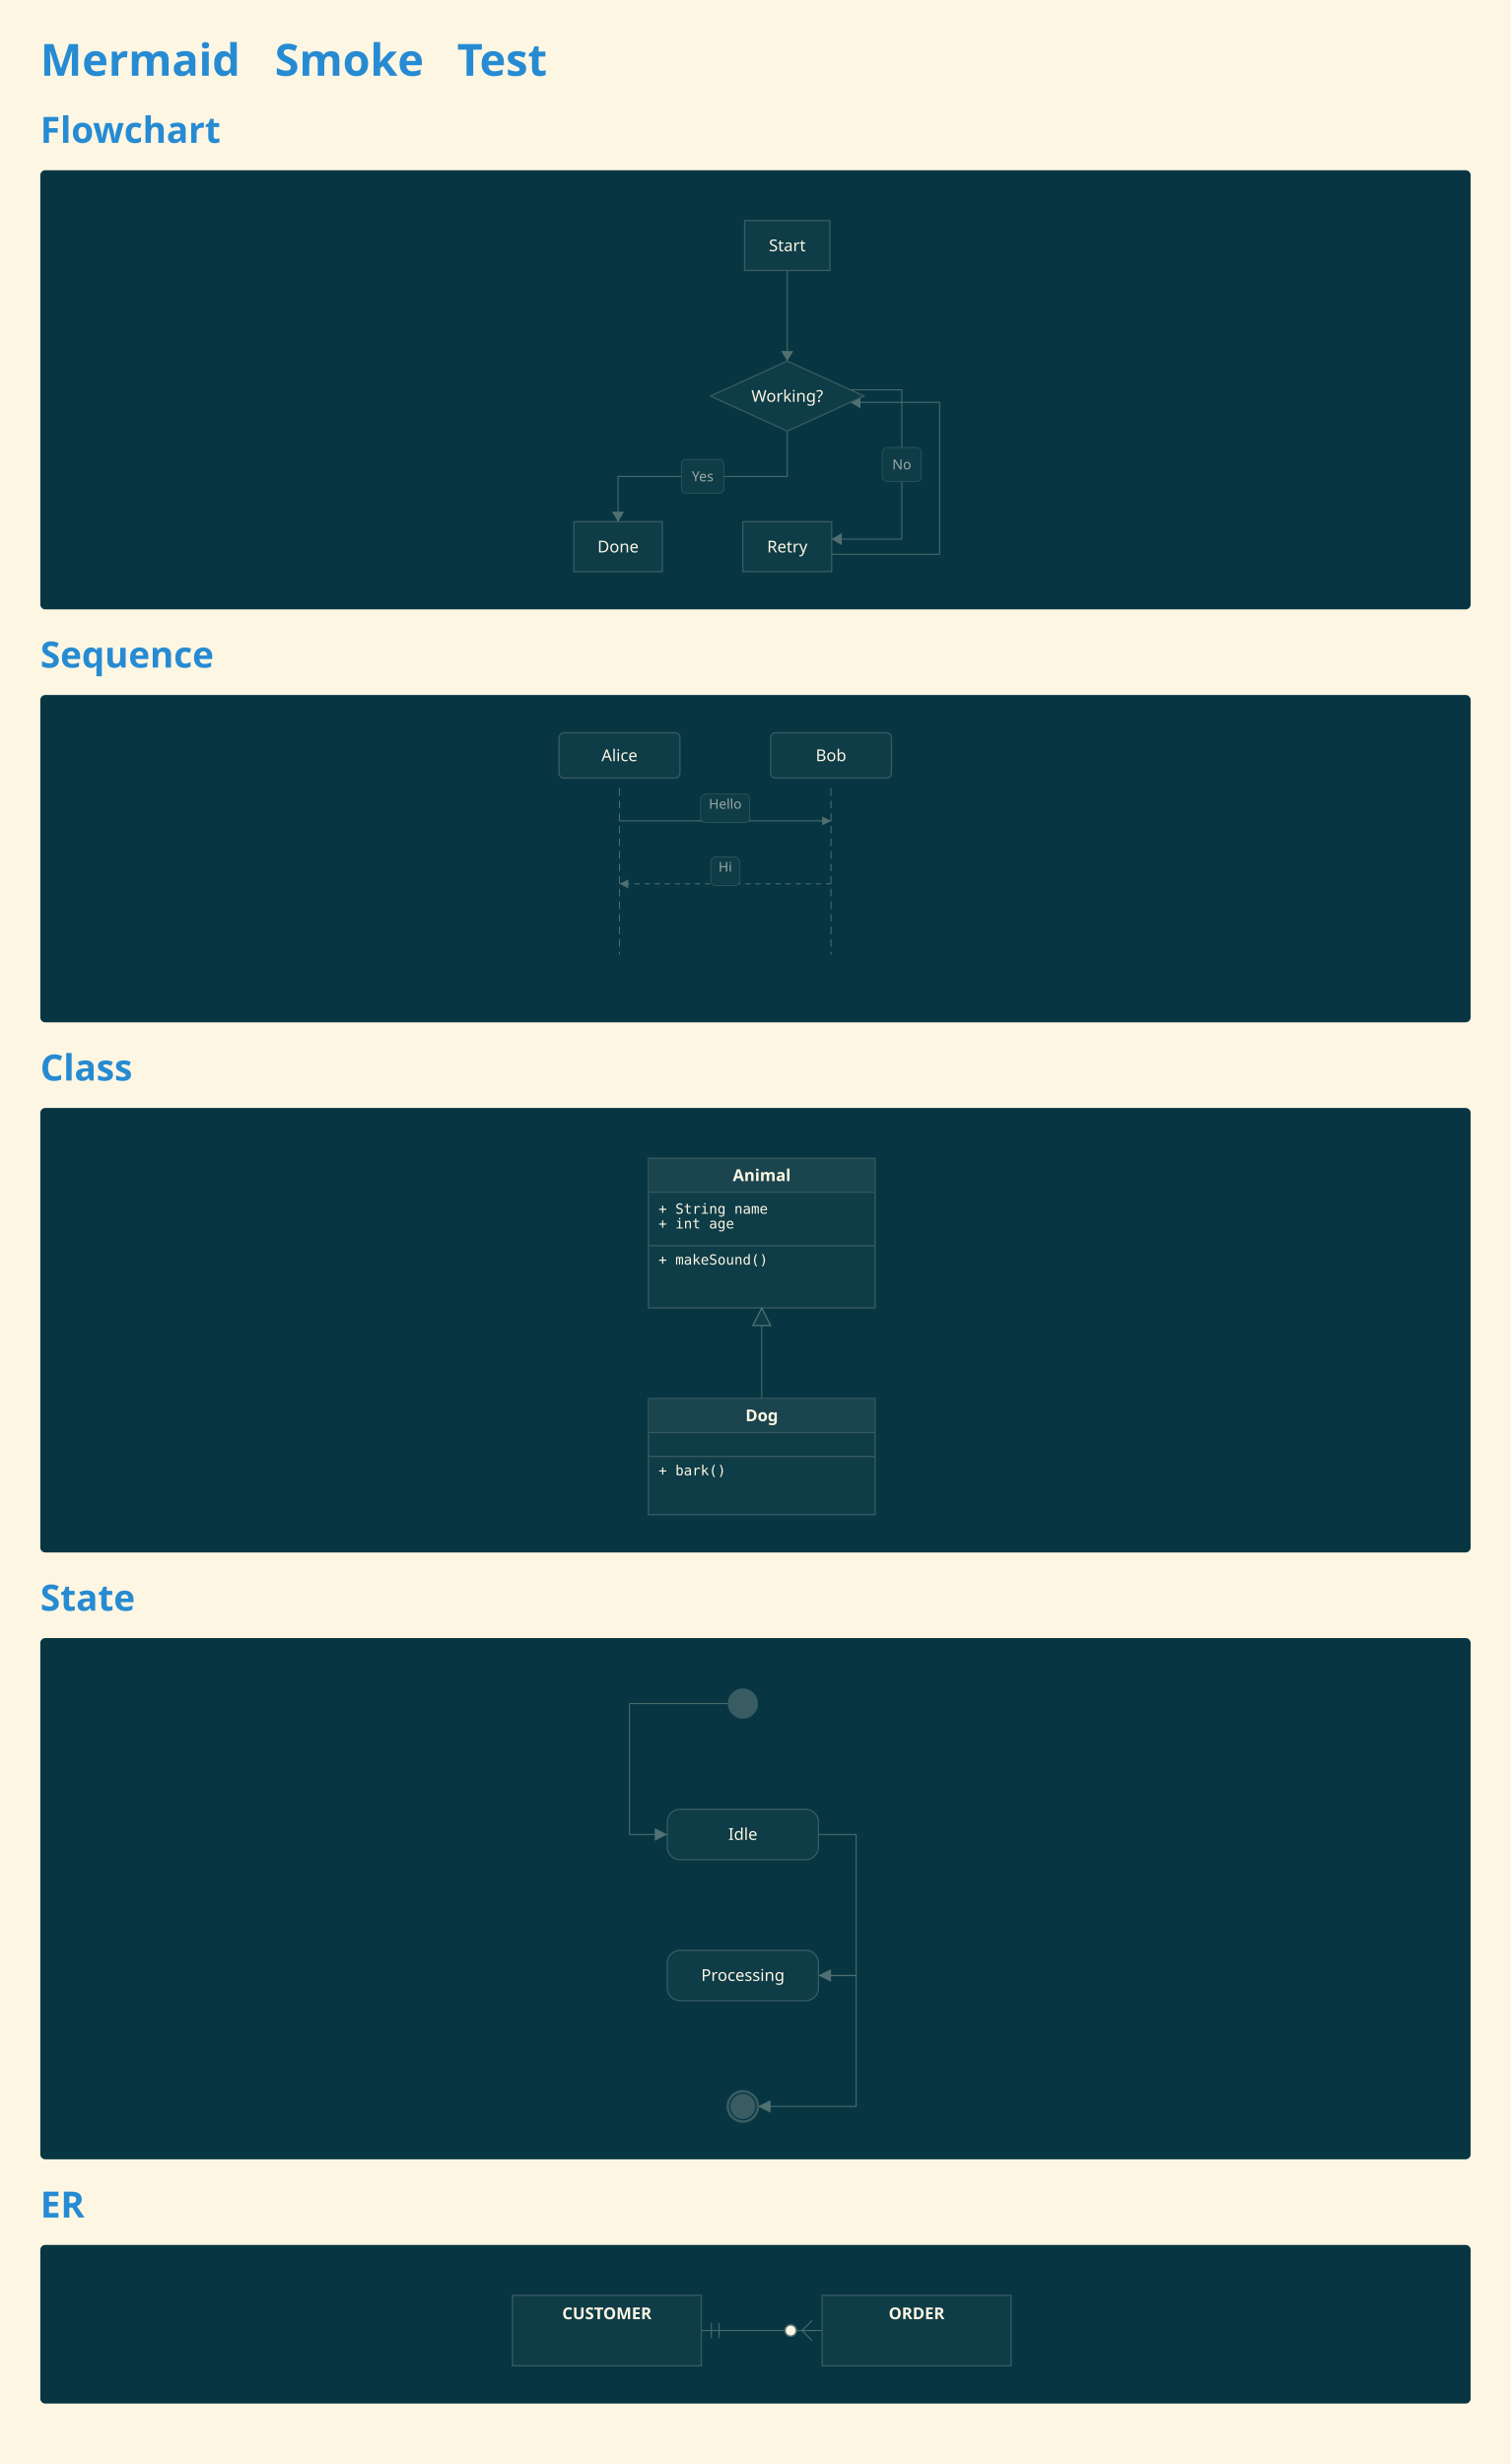
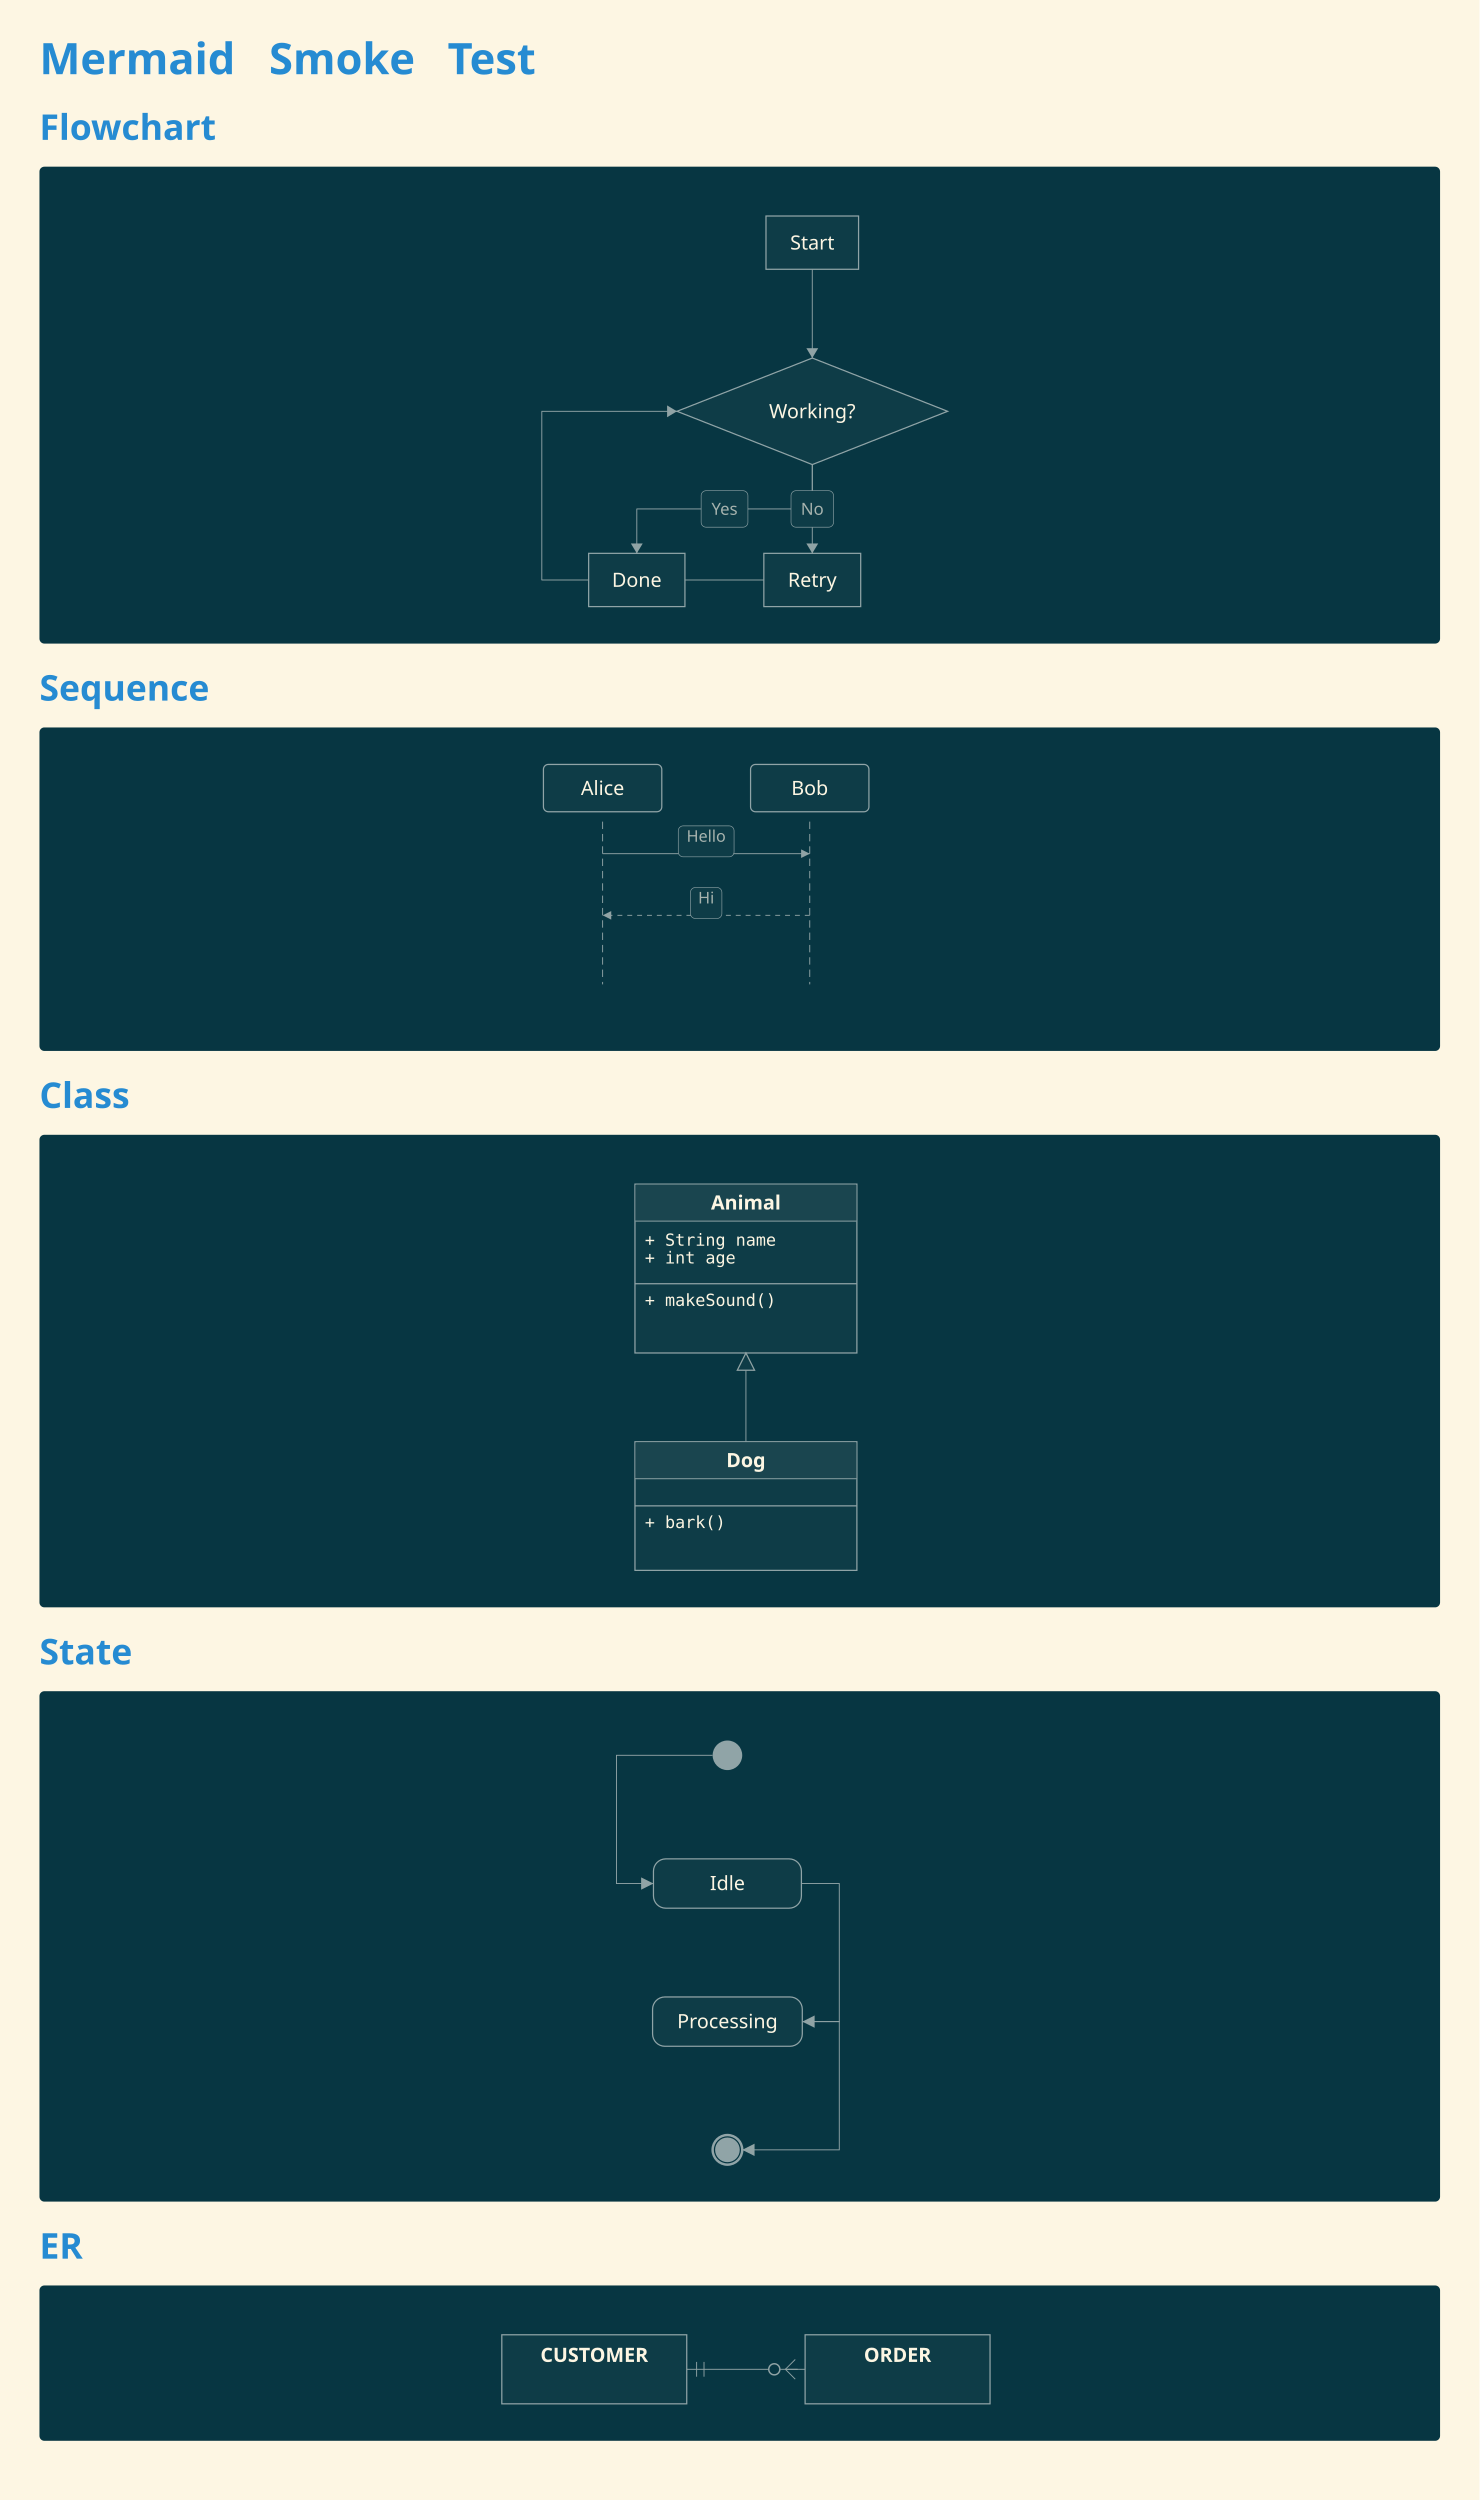
- <svg xmlns="http://www.w3.org/2000/svg" font-optical-sizing="none" viewBox="0 0 1200 1957.04" width="1200" height="1957.04">
+ <svg xmlns="http://www.w3.org/2000/svg" font-optical-sizing="none" viewBox="0 0 1200 2027.68" width="1200" height="2027.68">
  <rect width="100%" height="100%" fill="#fdf6e3" />
  <text x="32.00" y="60.16" font-family="sans-serif" font-size="35.20" fill="#268bd2" font-weight="700">Mermaid</text>
  <text x="218.21" y="60.16" font-family="sans-serif" font-size="35.20" fill="#268bd2" font-weight="700">Smoke</text>
  <text x="363.01" y="60.16" font-family="sans-serif" font-size="35.20" fill="#268bd2" font-weight="700">Test</text>
  <text x="32.00" y="113.44" font-family="sans-serif" font-size="28.80" fill="#268bd2" font-weight="700">Flowchart</text>
-   <rect x="32.00" y="135.20" width="1136.00" height="348.80" rx="4.00" fill="#073642" />
-   <g transform="translate(425.77, 145.20) scale(1)">
-     <polyline points="199.49,69.60 199.49,141.60" fill="none" stroke="#517072" stroke-width="0.75" stroke-linecap="round" stroke-linejoin="round" />
-     <polygon points="199.49,141.60 204.29,133.60 194.69,133.60" fill="#517072" />
-     <polyline points="199.49,197.20 199.49,233.20 65.10,233.20 65.10,269.20" fill="none" stroke="#517072" stroke-width="0.75" stroke-linecap="round" stroke-linejoin="round" />
-     <polygon points="65.10,269.20 69.90,261.20 60.30,261.20" fill="#517072" />
-     <polyline points="249.63,164.47 290.45,164.47 290.45,283.00 234.78,283.00" fill="none" stroke="#517072" stroke-width="0.75" stroke-linecap="round" stroke-linejoin="round" />
-     <polygon points="234.78,283.00 242.78,287.80 242.78,278.20" fill="#517072" />
-     <polyline points="234.78,295.00 320.45,295.00 320.45,174.33 249.63,174.33" fill="none" stroke="#517072" stroke-width="0.75" stroke-linecap="round" stroke-linejoin="round" />
-     <polygon points="249.63,174.33 257.63,179.13 257.63,169.53" fill="#517072" />
-     <rect x="115.38" y="219.68" width="33.84" height="27.05" rx="4" fill="#0e3c47" stroke="#385c62" stroke-width="0.5" />
-     <text x="132.30" y="233.20" dy="0.35em" font-family="sans-serif" font-size="11.1" fill="#9ba9a3" text-anchor="middle">Yes</text>
-     <rect x="274.94" y="210.21" width="31.03" height="27.05" rx="4" fill="#0e3c47" stroke="#385c62" stroke-width="0.5" />
-     <text x="290.45" y="223.73" dy="0.35em" font-family="sans-serif" font-size="11.1" fill="#9ba9a3" text-anchor="middle">No</text>
-     <rect x="165.61" y="30.00" width="67.76" height="39.60" fill="#0e3c47" stroke="#385c62" stroke-width="1" />
-     <text x="199.49" y="49.80" dy="0.35em" font-family="sans-serif" font-size="13.0" font-weight="500" fill="#fdf6e3" text-anchor="middle">Start</text>
-     <polygon points="199.49,141.60 260.45,169.40 199.49,197.20 138.53,169.40" fill="#0e3c47" stroke="#385c62" stroke-width="1" />
-     <text x="199.49" y="169.40" dy="0.35em" font-family="sans-serif" font-size="13.0" font-weight="500" fill="#fdf6e3" text-anchor="middle">Working?</text>
-     <rect x="30.00" y="269.20" width="70.20" height="39.60" fill="#0e3c47" stroke="#385c62" stroke-width="1" />
-     <text x="65.10" y="289.00" dy="0.35em" font-family="sans-serif" font-size="13.0" font-weight="500" fill="#fdf6e3" text-anchor="middle">Done</text>
-     <rect x="164.20" y="269.20" width="70.58" height="39.60" fill="#0e3c47" stroke="#385c62" stroke-width="1" />
-     <text x="199.49" y="289.00" dy="0.35em" font-family="sans-serif" font-size="13.0" font-weight="500" fill="#fdf6e3" text-anchor="middle">Retry</text>
+   <rect x="32.00" y="135.20" width="1136.00" height="386.80" rx="4.00" fill="#073642" />
+   <g transform="translate(411.44, 145.20) scale(1)">
+     <g transform="translate(36.00,0.00)">
+       <polyline points="211.38,73.20 211.38,145.20" fill="none" stroke="#90a3a5" stroke-width="0.75" stroke-linecap="round" stroke-linejoin="round" />
+       <polygon points="211.38,145.20 216.18,137.20 206.57,137.20" fill="#90a3a5" />
+       <polyline points="211.38,231.60 211.38,267.60 69.05,267.60 69.05,303.60" fill="none" stroke="#90a3a5" stroke-width="0.75" stroke-linecap="round" stroke-linejoin="round" />
+       <polygon points="69.05,303.60 73.85,295.60 64.25,295.60" fill="#90a3a5" />
+       <polyline points="211.38,231.60 211.38,303.60" fill="none" stroke="#90a3a5" stroke-width="0.75" stroke-linecap="round" stroke-linejoin="round" />
+       <polygon points="211.38,303.60 216.18,295.60 206.57,295.60" fill="#90a3a5" />
+       <polyline points="172.09,325.20 -8.00,325.20 -8.00,188.40 101.62,188.40" fill="none" stroke="#90a3a5" stroke-width="0.75" stroke-linecap="round" stroke-linejoin="round" />
+       <polygon points="101.62,188.40 93.62,183.60 93.62,193.20" fill="#90a3a5" />
+       <rect x="121.23" y="252.80" width="37.95" height="29.60" rx="4" fill="#0e3c47" stroke="#90a4a7" stroke-width="0.5" />
+       <text x="140.21" y="267.60" dy="0.35em" font-family="sans-serif" font-size="13.6" fill="#a7b3ae" text-anchor="middle">Yes</text>
+       <rect x="194.13" y="252.80" width="34.49" height="29.60" rx="4" fill="#0e3c47" stroke="#90a4a7" stroke-width="0.5" />
+       <text x="211.38" y="267.60" dy="0.35em" font-family="sans-serif" font-size="13.6" fill="#a7b3ae" text-anchor="middle">No</text>
+       <rect x="173.83" y="30.00" width="75.09" height="43.20" fill="#0e3c47" stroke="#90a4a7" stroke-width="1" />
+       <text x="211.38" y="51.60" dy="0.35em" font-family="sans-serif" font-size="16.0" font-weight="500" fill="#fdf6e3" text-anchor="middle">Start</text>
+       <polygon points="211.38,145.20 321.12,188.40 211.38,231.60 101.62,188.40" fill="#0e3c47" stroke="#90a4a7" stroke-width="1" />
+       <text x="211.38" y="188.40" dy="0.35em" font-family="sans-serif" font-size="16.0" font-weight="500" fill="#fdf6e3" text-anchor="middle">Working?</text>
+       <rect x="30.00" y="303.60" width="78.09" height="43.20" fill="#0e3c47" stroke="#90a4a7" stroke-width="1" />
+       <text x="69.05" y="325.20" dy="0.35em" font-family="sans-serif" font-size="16.0" font-weight="500" fill="#fdf6e3" text-anchor="middle">Done</text>
+       <rect x="172.09" y="303.60" width="78.56" height="43.20" fill="#0e3c47" stroke="#90a4a7" stroke-width="1" />
+       <text x="211.38" y="325.20" dy="0.35em" font-family="sans-serif" font-size="16.0" font-weight="500" fill="#fdf6e3" text-anchor="middle">Retry</text>
+     </g>
  </g>
-   <text x="32.00" y="530.24" font-family="sans-serif" font-size="28.80" fill="#268bd2" font-weight="700">Sequence</text>
-   <rect x="32.00" y="552.00" width="1136.00" height="260.00" rx="4.00" fill="#073642" />
-   <g transform="translate(404.00, 562.00) scale(1)">
-     <rect x="40.00" y="20.00" width="96.00" height="36.00" fill="#0e3c47" stroke="#385c62" stroke-width="1" rx="4" />
-     <text x="88.00" y="38.00" dy="0.35em" font-family="sans-serif" font-size="13.0" font-weight="500" fill="#fdf6e3" text-anchor="middle">Alice</text>
-     <rect x="208.00" y="20.00" width="96.00" height="36.00" fill="#0e3c47" stroke="#385c62" stroke-width="1" rx="4" />
-     <text x="256.00" y="38.00" dy="0.35em" font-family="sans-serif" font-size="13.0" font-weight="500" fill="#fdf6e3" text-anchor="middle">Bob</text>
-     <line x1="88.00" y1="64.00" x2="88.00" y2="196.00" stroke="#517072" stroke-width="0.75" stroke-dasharray="6,4" />
-     <line x1="256.00" y1="64.00" x2="256.00" y2="196.00" stroke="#517072" stroke-width="0.75" stroke-dasharray="6,4" />
-     <line x1="88.00" y1="90.00" x2="256.00" y2="90.00" stroke="#517072" stroke-width="0.75" />
-     <polygon points="256.00,90.00 249.00,86.50 249.00,93.50" fill="#517072" />
-     <rect x="152.49" y="68.67" width="39.02" height="22.66" rx="4" fill="#0e3c47" stroke="#385c62" stroke-width="0.5" />
-     <text x="172.00" y="80.35" font-family="sans-serif" font-size="10.7" fill="#9ba9a3" text-anchor="middle">Hello</text>
-     <line x1="256.00" y1="140.00" x2="88.00" y2="140.00" stroke="#517072" stroke-width="0.75" stroke-dasharray="4,4" />
-     <polygon points="88.00,140.00 95.00,136.50 95.00,143.50" fill="#517072" />
-     <rect x="160.51" y="118.67" width="22.98" height="22.66" rx="4" fill="#0e3c47" stroke="#385c62" stroke-width="0.5" />
-     <text x="172.00" y="130.35" font-family="sans-serif" font-size="10.7" fill="#9ba9a3" text-anchor="middle">Hi</text>
+   <text x="32.00" y="568.24" font-family="sans-serif" font-size="28.80" fill="#268bd2" font-weight="700">Sequence</text>
+   <rect x="32.00" y="590.00" width="1136.00" height="262.40" rx="4.00" fill="#073642" />
+   <g transform="translate(400.76, 600.00) scale(1)">
+     <rect x="40.00" y="20.00" width="96.00" height="38.40" fill="#0e3c47" stroke="#90a4a7" stroke-width="1" rx="4" />
+     <text x="88.00" y="39.20" dy="0.35em" font-family="sans-serif" font-size="16.0" font-weight="500" fill="#fdf6e3" text-anchor="middle">Alice</text>
+     <rect x="208.00" y="20.00" width="96.00" height="38.40" fill="#0e3c47" stroke="#90a4a7" stroke-width="1" rx="4" />
+     <text x="256.00" y="39.20" dy="0.35em" font-family="sans-serif" font-size="16.0" font-weight="500" fill="#fdf6e3" text-anchor="middle">Bob</text>
+     <line x1="88.00" y1="66.40" x2="88.00" y2="198.40" stroke="#90a3a5" stroke-width="0.75" stroke-dasharray="6,4" />
+     <line x1="256.00" y1="66.40" x2="256.00" y2="198.40" stroke="#90a3a5" stroke-width="0.75" stroke-dasharray="6,4" />
+     <line x1="88.00" y1="92.40" x2="256.00" y2="92.40" stroke="#90a3a5" stroke-width="0.75" />
+     <polygon points="256.00,92.40 249.00,88.90 249.00,95.90" fill="#90a3a5" />
+     <rect x="149.37" y="69.84" width="45.25" height="25.12" rx="4" fill="#0e3c47" stroke="#90a4a7" stroke-width="0.5" />
+     <text x="172.00" y="82.75" font-family="sans-serif" font-size="13.1" fill="#a7b3ae" text-anchor="middle">Hello</text>
+     <line x1="256.00" y1="142.40" x2="88.00" y2="142.40" stroke="#90a3a5" stroke-width="0.75" stroke-dasharray="4,4" />
+     <polygon points="88.00,142.40 95.00,138.90 95.00,145.90" fill="#90a3a5" />
+     <rect x="159.24" y="119.84" width="25.51" height="25.12" rx="4" fill="#0e3c47" stroke="#90a4a7" stroke-width="0.5" />
+     <text x="172.00" y="132.75" font-family="sans-serif" font-size="13.1" fill="#a7b3ae" text-anchor="middle">Hi</text>
  </g>
-   <text x="32.00" y="858.24" font-family="sans-serif" font-size="28.80" fill="#268bd2" font-weight="700">Class</text>
-   <rect x="32.00" y="880.00" width="1136.00" height="353.04" rx="4.00" fill="#073642" />
-   <g transform="translate(485.00, 890.00) scale(1)">
-     <rect x="30.00" y="30.00" width="180.00" height="118.78" fill="#0e3c47" stroke="#385c62" stroke-width="1" />
-     <rect x="30.50" y="30.50" width="179.00" height="27.00" fill="#1a454f" />
-     <text x="120.00" y="43.50" dy="0.35em" font-family="sans-serif" font-size="13.0" fill="#fdf6e3" text-anchor="middle" font-weight="bold">Animal</text>
-     <line x1="30.00" y1="57.00" x2="210.00" y2="57.00" stroke="#385c62" stroke-width="0.75" />
-     <text x="38.00" y="74.00" font-family="monospace" font-size="11.1" fill="#fdf6e3">+ String name</text>
-     <text x="38.00" y="85.70" font-family="monospace" font-size="11.1" fill="#fdf6e3">+ int age</text>
-     <line x1="30.00" y1="99.40" x2="210.00" y2="99.40" stroke="#385c62" stroke-width="1" />
-     <text x="38.00" y="114.40" font-family="monospace" font-size="11.1" fill="#fdf6e3">+ makeSound()</text>
-     <rect x="30.00" y="220.78" width="180.00" height="92.26" fill="#0e3c47" stroke="#385c62" stroke-width="1" />
-     <rect x="30.50" y="221.28" width="179.00" height="27.00" fill="#1a454f" />
-     <text x="120.00" y="234.28" dy="0.35em" font-family="sans-serif" font-size="13.0" fill="#fdf6e3" text-anchor="middle" font-weight="bold">Dog</text>
-     <line x1="30.00" y1="247.78" x2="210.00" y2="247.78" stroke="#385c62" stroke-width="0.75" />
-     <line x1="30.00" y1="266.78" x2="210.00" y2="266.78" stroke="#385c62" stroke-width="1" />
-     <text x="38.00" y="281.78" font-family="monospace" font-size="11.1" fill="#fdf6e3">+ bark()</text>
-     <line x1="120.00" y1="148.78" x2="120.00" y2="220.78" stroke="#517072" stroke-width="0.75" />
-     <polygon points="120.00,148.78 113.00,162.78 127.00,162.78" fill="#0e3c47" stroke="#517072" stroke-width="1" />
+   <text x="32.00" y="898.64" font-family="sans-serif" font-size="28.80" fill="#268bd2" font-weight="700">Class</text>
+   <rect x="32.00" y="920.40" width="1136.00" height="383.28" rx="4.00" fill="#073642" />
+   <g transform="translate(485.00, 930.40) scale(1)">
+     <rect x="30.00" y="30.00" width="180.00" height="136.96" fill="#0e3c47" stroke="#90a4a7" stroke-width="1" />
+     <rect x="30.50" y="30.50" width="179.00" height="30.00" fill="#1a454f" />
+     <text x="120.00" y="45.00" dy="0.35em" font-family="sans-serif" font-size="16.0" fill="#fdf6e3" text-anchor="middle" font-weight="bold">Animal</text>
+     <line x1="30.00" y1="60.00" x2="210.00" y2="60.00" stroke="#90a4a7" stroke-width="0.75" />
+     <text x="38.00" y="80.00" font-family="monospace" font-size="13.6" fill="#fdf6e3">+ String name</text>
+     <text x="38.00" y="94.40" font-family="monospace" font-size="13.6" fill="#fdf6e3">+ int age</text>
+     <line x1="30.00" y1="110.80" x2="210.00" y2="110.80" stroke="#90a4a7" stroke-width="1" />
+     <text x="38.00" y="128.80" font-family="monospace" font-size="13.6" fill="#fdf6e3">+ makeSound()</text>
+     <rect x="30.00" y="238.96" width="180.00" height="104.32" fill="#0e3c47" stroke="#90a4a7" stroke-width="1" />
+     <rect x="30.50" y="239.46" width="179.00" height="30.00" fill="#1a454f" />
+     <text x="120.00" y="253.96" dy="0.35em" font-family="sans-serif" font-size="16.0" fill="#fdf6e3" text-anchor="middle" font-weight="bold">Dog</text>
+     <line x1="30.00" y1="268.96" x2="210.00" y2="268.96" stroke="#90a4a7" stroke-width="0.75" />
+     <line x1="30.00" y1="290.96" x2="210.00" y2="290.96" stroke="#90a4a7" stroke-width="1" />
+     <text x="38.00" y="308.96" font-family="monospace" font-size="13.6" fill="#fdf6e3">+ bark()</text>
+     <line x1="120.00" y1="166.96" x2="120.00" y2="238.96" stroke="#90a3a5" stroke-width="0.75" />
+     <polygon points="120.00,166.96 113.00,180.96 127.00,180.96" fill="#0e3c47" stroke="#90a3a5" stroke-width="1" />
  </g>
-   <text x="32.00" y="1279.28" font-family="sans-serif" font-size="28.80" fill="#268bd2" font-weight="700">State</text>
-   <rect x="32.00" y="1301.04" width="1136.00" height="414.00" rx="4.00" fill="#073642" />
-   <g transform="translate(500.00, 1311.04) scale(1)">
-     <polyline points="78.00,42.00 0.00,42.00 0.00,146.00 30.00,146.00" fill="none" stroke="#517072" stroke-width="0.75" />
-     <polygon points="30.00,146.00 20.00,141.00 20.00,151.00" fill="#517072" />
-     <polyline points="150.00,146.00 180.00,146.00 180.00,258.00 150.00,258.00" fill="none" stroke="#517072" stroke-width="0.75" />
-     <polygon points="150.00,258.00 160.00,263.00 160.00,253.00" fill="#517072" />
-     <polyline points="150.00,258.00 180.00,258.00 180.00,362.00 102.00,362.00" fill="none" stroke="#517072" stroke-width="0.75" />
-     <polygon points="102.00,362.00 112.00,367.00 112.00,357.00" fill="#517072" />
-     <circle cx="90.00" cy="42.00" r="12.00" fill="#385c62" />
-     <rect x="30.00" y="126.00" width="120.00" height="40.00" rx="10.00" fill="#0e3c47" stroke="#385c62" stroke-width="1" />
-     <text x="90.00" y="150.33" font-family="sans-serif" font-size="13.0" fill="#fdf6e3" text-anchor="middle">Idle</text>
-     <rect x="30.00" y="238.00" width="120.00" height="40.00" rx="10.00" fill="#0e3c47" stroke="#385c62" stroke-width="1" />
-     <text x="90.00" y="262.33" font-family="sans-serif" font-size="13.0" fill="#fdf6e3" text-anchor="middle">Processing</text>
-     <circle cx="90.00" cy="362.00" r="9.00" fill="#385c62" stroke="#385c62" stroke-width="2" />
-     <circle cx="90.00" cy="362.00" r="12.00" fill="none" stroke="#385c62" stroke-width="2" />
+   <text x="32.00" y="1349.92" font-family="sans-serif" font-size="28.80" fill="#268bd2" font-weight="700">State</text>
+   <rect x="32.00" y="1371.68" width="1136.00" height="414.00" rx="4.00" fill="#073642" />
+   <g transform="translate(499.28, 1381.68) scale(1)">
+     <polyline points="78.72,42.00 0.72,42.00 0.72,146.00 30.72,146.00" fill="none" stroke="#90a3a5" stroke-width="0.75" />
+     <polygon points="30.72,146.00 20.72,141.00 20.72,151.00" fill="#90a3a5" />
+     <polyline points="150.72,146.00 181.44,146.00 181.44,258.00 151.44,258.00" fill="none" stroke="#90a3a5" stroke-width="0.75" />
+     <polygon points="151.44,258.00 161.44,263.00 161.44,253.00" fill="#90a3a5" />
+     <polyline points="151.44,258.00 181.44,258.00 181.44,362.00 102.72,362.00" fill="none" stroke="#90a3a5" stroke-width="0.75" />
+     <polygon points="102.72,362.00 112.72,367.00 112.72,357.00" fill="#90a3a5" />
+     <circle cx="90.72" cy="42.00" r="12.00" fill="#90a4a7" />
+     <rect x="30.72" y="126.00" width="120.00" height="40.00" rx="10.00" fill="#0e3c47" stroke="#90a4a7" stroke-width="1" />
+     <text x="90.72" y="151.33" font-family="sans-serif" font-size="16.0" fill="#fdf6e3" text-anchor="middle">Idle</text>
+     <rect x="30.00" y="238.00" width="121.44" height="40.00" rx="10.00" fill="#0e3c47" stroke="#90a4a7" stroke-width="1" />
+     <text x="90.72" y="263.33" font-family="sans-serif" font-size="16.0" fill="#fdf6e3" text-anchor="middle">Processing</text>
+     <circle cx="90.72" cy="362.00" r="9.00" fill="#90a4a7" stroke="#90a4a7" stroke-width="2" />
+     <circle cx="90.72" cy="362.00" r="12.00" fill="none" stroke="#90a4a7" stroke-width="2" />
  </g>
-   <text x="32.00" y="1761.28" font-family="sans-serif" font-size="28.80" fill="#268bd2" font-weight="700">ER</text>
-   <rect x="32.00" y="1783.04" width="1136.00" height="126.00" rx="4.00" fill="#073642" />
-   <g transform="translate(377.00, 1793.04) scale(1)">
-     <line x1="180.00" y1="58.00" x2="276.00" y2="58.00" stroke="#517072" stroke-width="0.75" />
-     <line x1="188.00" y1="64.00" x2="188.00" y2="52.00" stroke="#517072" stroke-width="0.75" />
-     <line x1="194.00" y1="64.00" x2="194.00" y2="52.00" stroke="#517072" stroke-width="0.75" />
-     <circle cx="251.00" cy="58.00" r="4.50" fill="#fdf6e3" stroke="#517072" stroke-width="1.2" />
-     <line x1="260.00" y1="58.00" x2="268.00" y2="50.00" stroke="#517072" stroke-width="0.75" />
-     <line x1="260.00" y1="58.00" x2="270.00" y2="58.00" stroke="#517072" stroke-width="0.75" />
-     <line x1="260.00" y1="58.00" x2="268.00" y2="66.00" stroke="#517072" stroke-width="0.75" />
-     <rect x="30.00" y="30.00" width="150.00" height="56.00" fill="#0e3c47" stroke="#385c62" stroke-width="1" />
-     <text x="105.00" y="49.00" font-family="sans-serif" font-size="13.0" fill="#fdf6e3" text-anchor="middle" font-weight="bold">CUSTOMER</text>
-     <rect x="276.00" y="30.00" width="150.00" height="56.00" fill="#0e3c47" stroke="#385c62" stroke-width="1" />
-     <text x="351.00" y="49.00" font-family="sans-serif" font-size="13.0" fill="#fdf6e3" text-anchor="middle" font-weight="bold">ORDER</text>
+   <text x="32.00" y="1831.92" font-family="sans-serif" font-size="28.80" fill="#268bd2" font-weight="700">ER</text>
+   <rect x="32.00" y="1853.68" width="1136.00" height="126.00" rx="4.00" fill="#073642" />
+   <g transform="translate(377.00, 1863.68) scale(1)">
+     <line x1="180.00" y1="58.00" x2="276.00" y2="58.00" stroke="#90a3a5" stroke-width="0.75" />
+     <line x1="188.00" y1="64.00" x2="188.00" y2="52.00" stroke="#90a3a5" stroke-width="0.75" />
+     <line x1="194.00" y1="64.00" x2="194.00" y2="52.00" stroke="#90a3a5" stroke-width="0.75" />
+     <circle cx="251.00" cy="58.00" r="4.50" fill="#073642" stroke="#90a3a5" stroke-width="1.2" />
+     <line x1="260.00" y1="58.00" x2="268.00" y2="50.00" stroke="#90a3a5" stroke-width="0.75" />
+     <line x1="260.00" y1="58.00" x2="270.00" y2="58.00" stroke="#90a3a5" stroke-width="0.75" />
+     <line x1="260.00" y1="58.00" x2="268.00" y2="66.00" stroke="#90a3a5" stroke-width="0.75" />
+     <rect x="30.00" y="30.00" width="150.00" height="56.00" fill="#0e3c47" stroke="#90a4a7" stroke-width="1" />
+     <text x="105.00" y="52.00" font-family="sans-serif" font-size="16.0" fill="#fdf6e3" text-anchor="middle" font-weight="bold">CUSTOMER</text>
+     <rect x="276.00" y="30.00" width="150.00" height="56.00" fill="#0e3c47" stroke="#90a4a7" stroke-width="1" />
+     <text x="351.00" y="52.00" font-family="sans-serif" font-size="16.0" fill="#fdf6e3" text-anchor="middle" font-weight="bold">ORDER</text>
  </g>
</svg>
